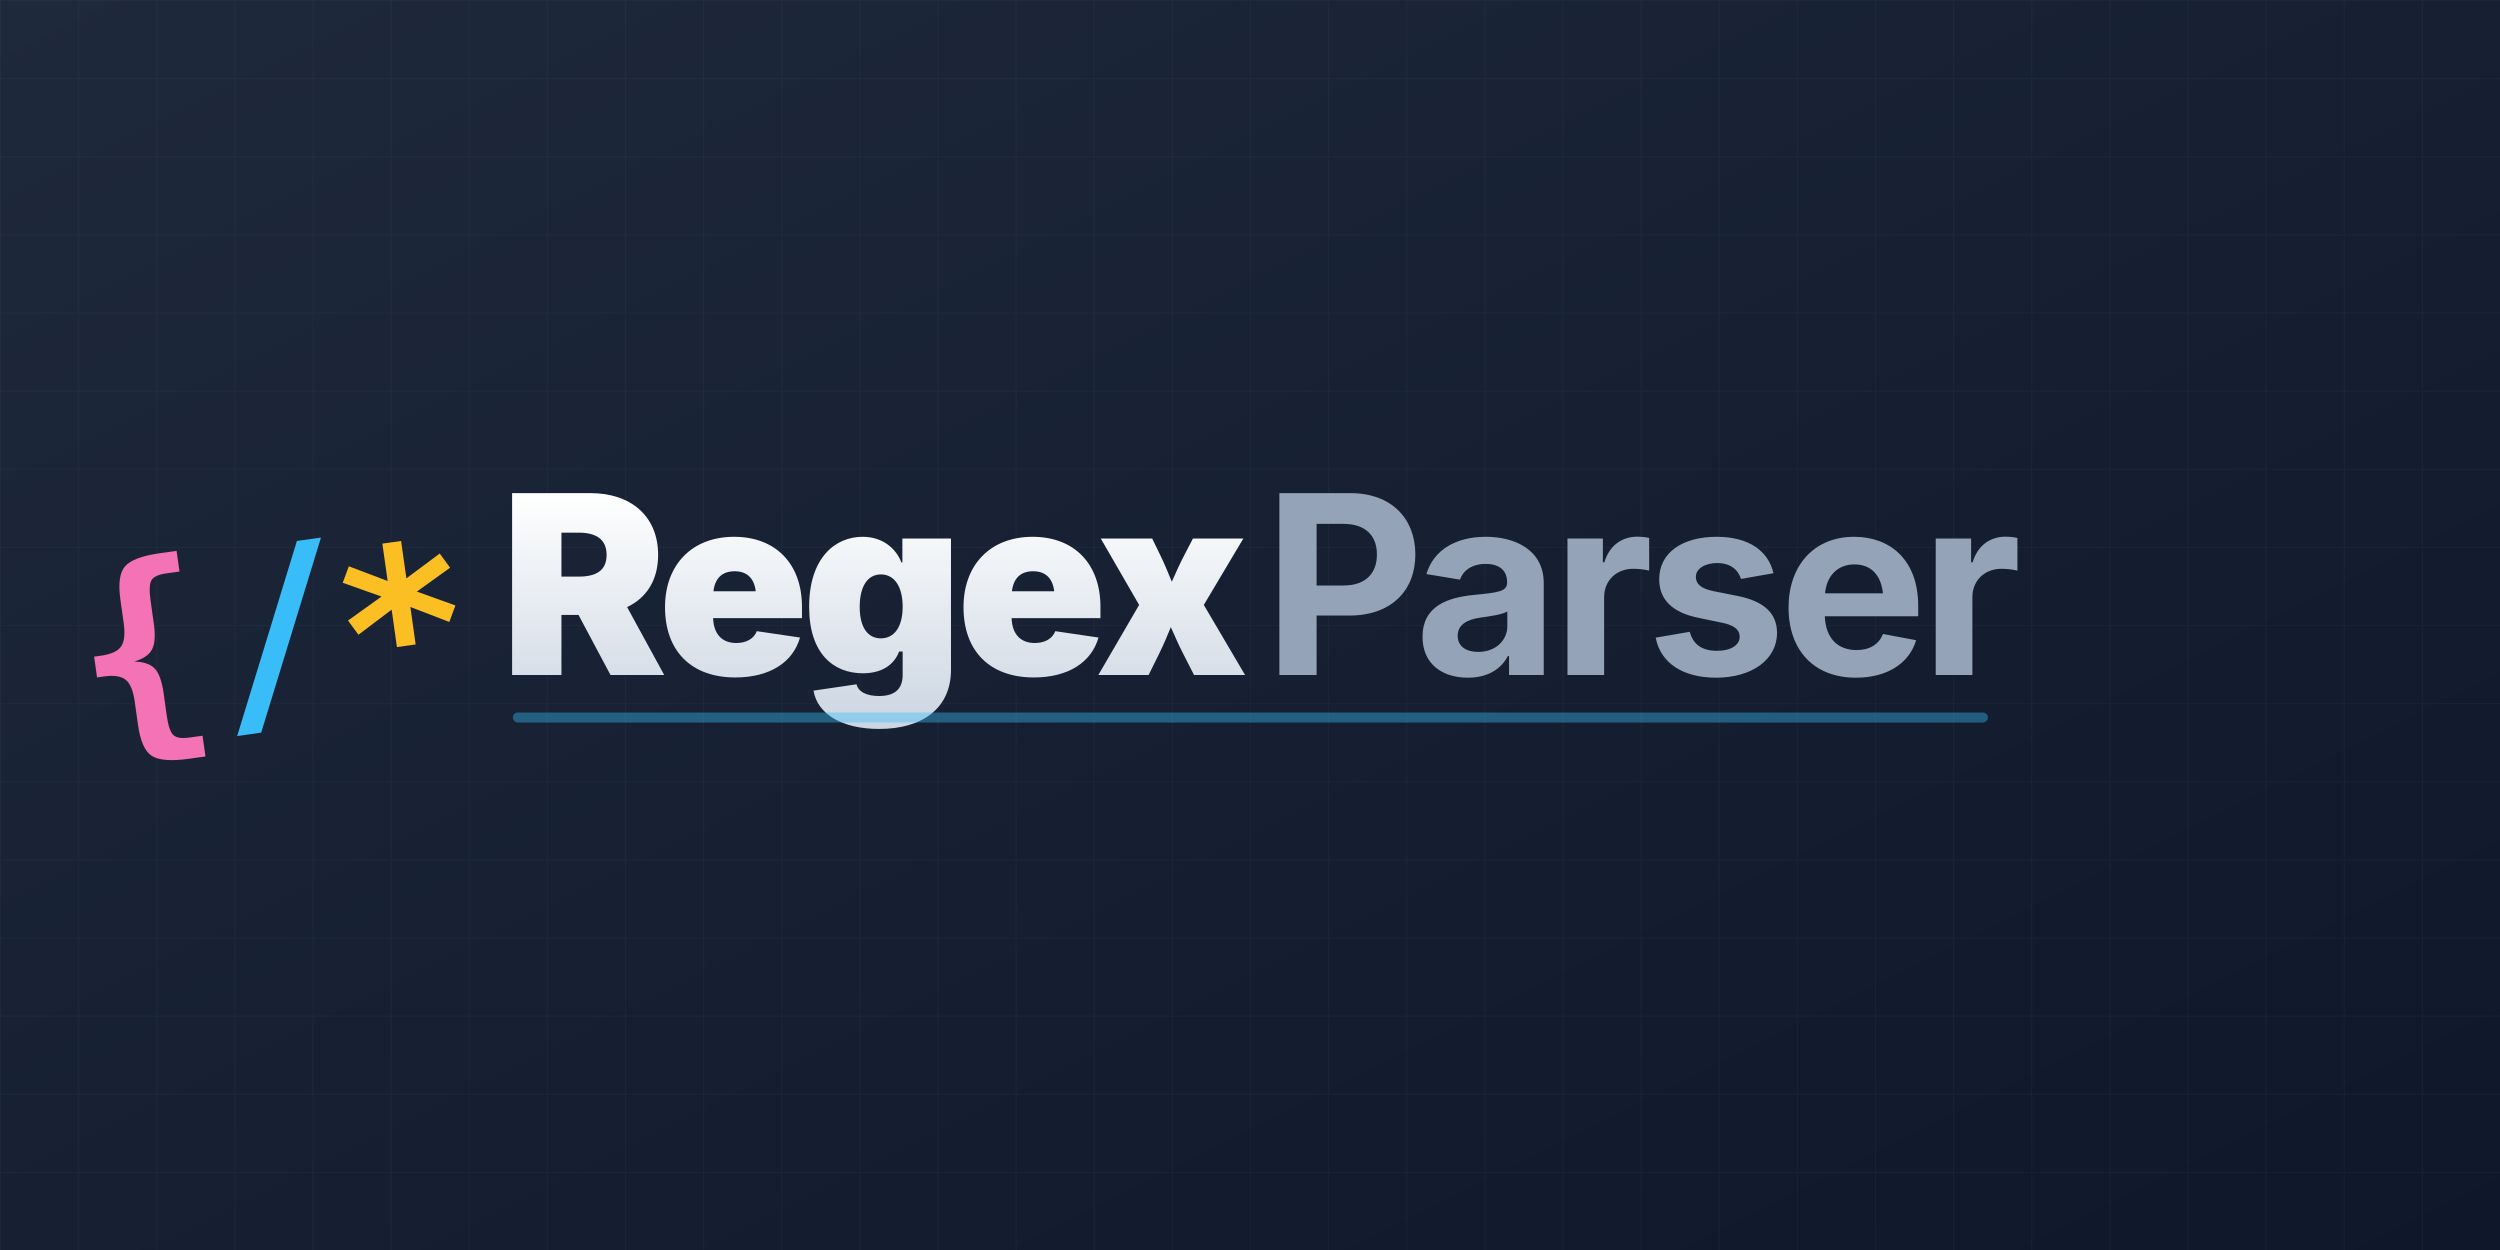
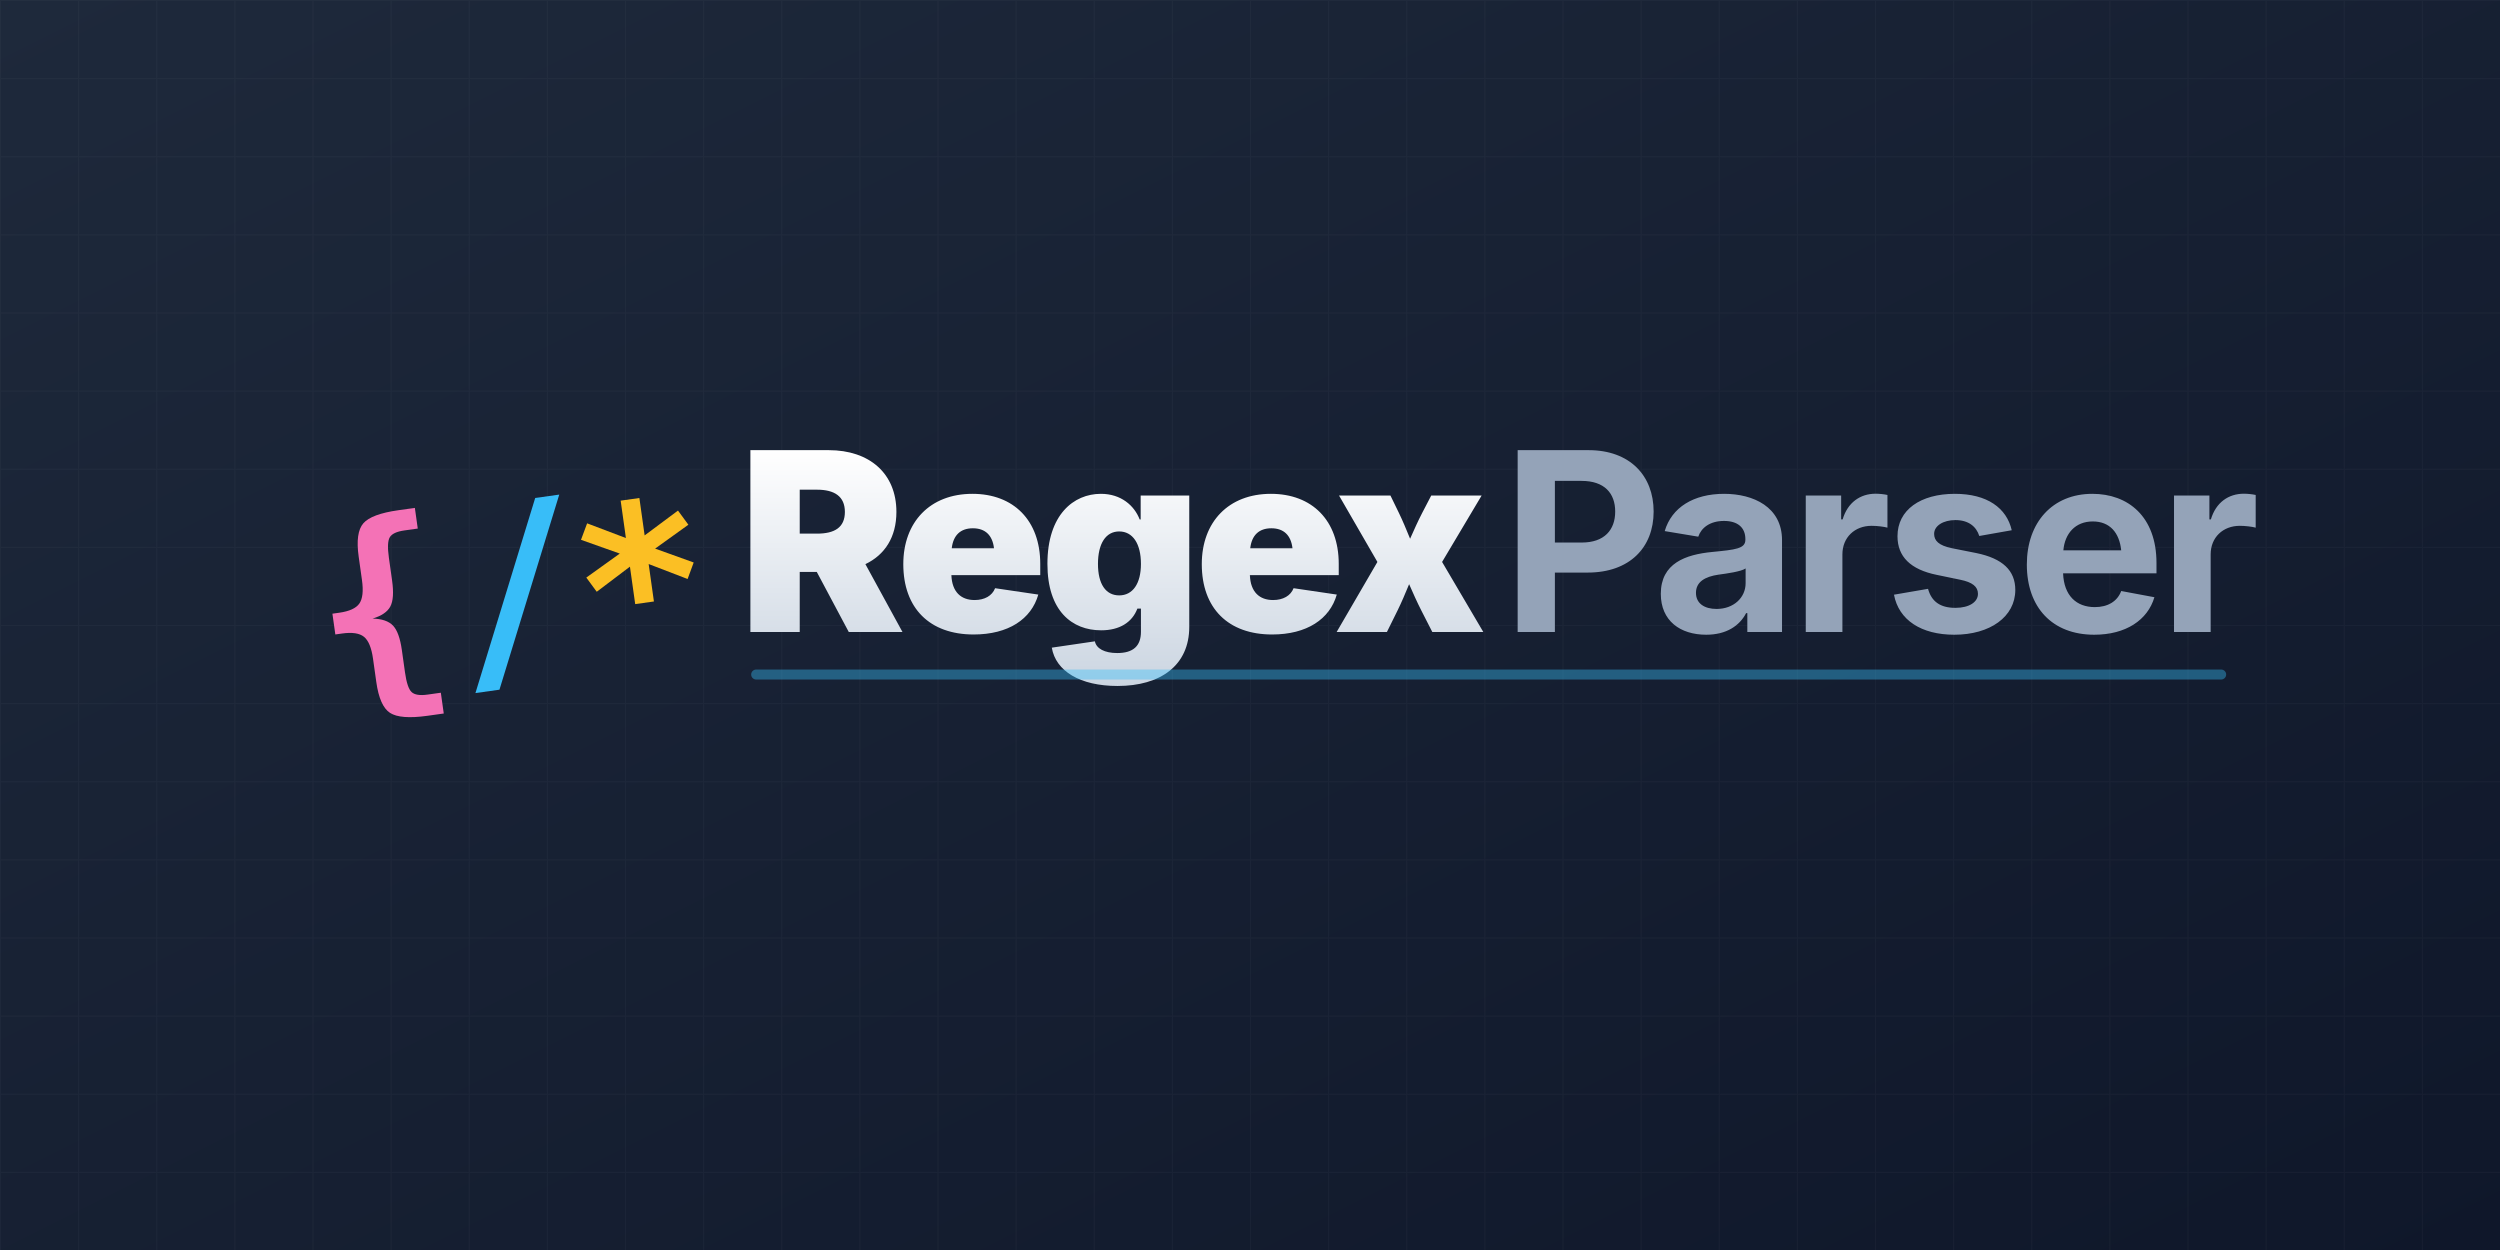
<svg xmlns="http://www.w3.org/2000/svg" viewBox="0 0 1280 640" width="1280" height="640">
  <defs>
    <linearGradient id="bgGrad" x1="0%" y1="0%" x2="100%" y2="100%">
      <stop offset="0%" stop-color="#1e293b" />
      <stop offset="100%" stop-color="#0f172a" />
    </linearGradient>
    <linearGradient id="textGrad" x1="0%" y1="0%" x2="0%" y2="100%">
      <stop offset="0%" stop-color="#ffffff" />
      <stop offset="100%" stop-color="#cbd5e1" />
    </linearGradient>
    <pattern id="gridPattern" width="40" height="40" patternUnits="userSpaceOnUse">
      <path d="M 40 0 L 0 0 0 40" fill="none" stroke="white" stroke-width="1" stroke-opacity="0.03" />
    </pattern>
  </defs>
  <rect width="1280" height="640" fill="url(#bgGrad)" />
  <rect width="1280" height="640" fill="url(#gridPattern)" />
-   <g transform="translate(-115,192) scale(1.28)">
+   <g transform="translate(7,170) scale(1.28)">
    <g transform="translate(190, 100)">
      <g transform="translate(0, 10) rotate(-8)">
        <text x="-70" y="25" font-family="'JetBrains Mono', Consolas, monospace" font-weight="bold" font-size="90" fill="#f472b6">{</text>
        <text x="-15" y="25" font-family="'JetBrains Mono', Consolas, monospace" font-weight="bold" font-size="90" fill="#38bdf8">/</text>
        <text x="35" y="32" font-family="'JetBrains Mono', Consolas, monospace" font-weight="bold" font-size="90" fill="#fbbf24">*</text>
      </g>
      <g transform="translate(100, 0)">
        <text x="0" y="20" font-family="'Inter', 'Segoe UI', Roboto, Helvetica, Arial, sans-serif" font-weight="900" font-size="100" letter-spacing="-3" fill="url(#textGrad)" style="text-shadow: 0 4px 12px rgba(0,0,0,0.5);">Regex</text>
        <text x="305" y="20" font-family="'Inter', 'Segoe UI', Roboto, Helvetica, Arial, sans-serif" font-weight="700" font-size="100" letter-spacing="-3" fill="#94a3b8">Parser</text>
        <rect x="5" y="35" width="590" height="4" rx="2" fill="#38bdf8" opacity="0.4" />
      </g>
    </g>
  </g>
</svg>
